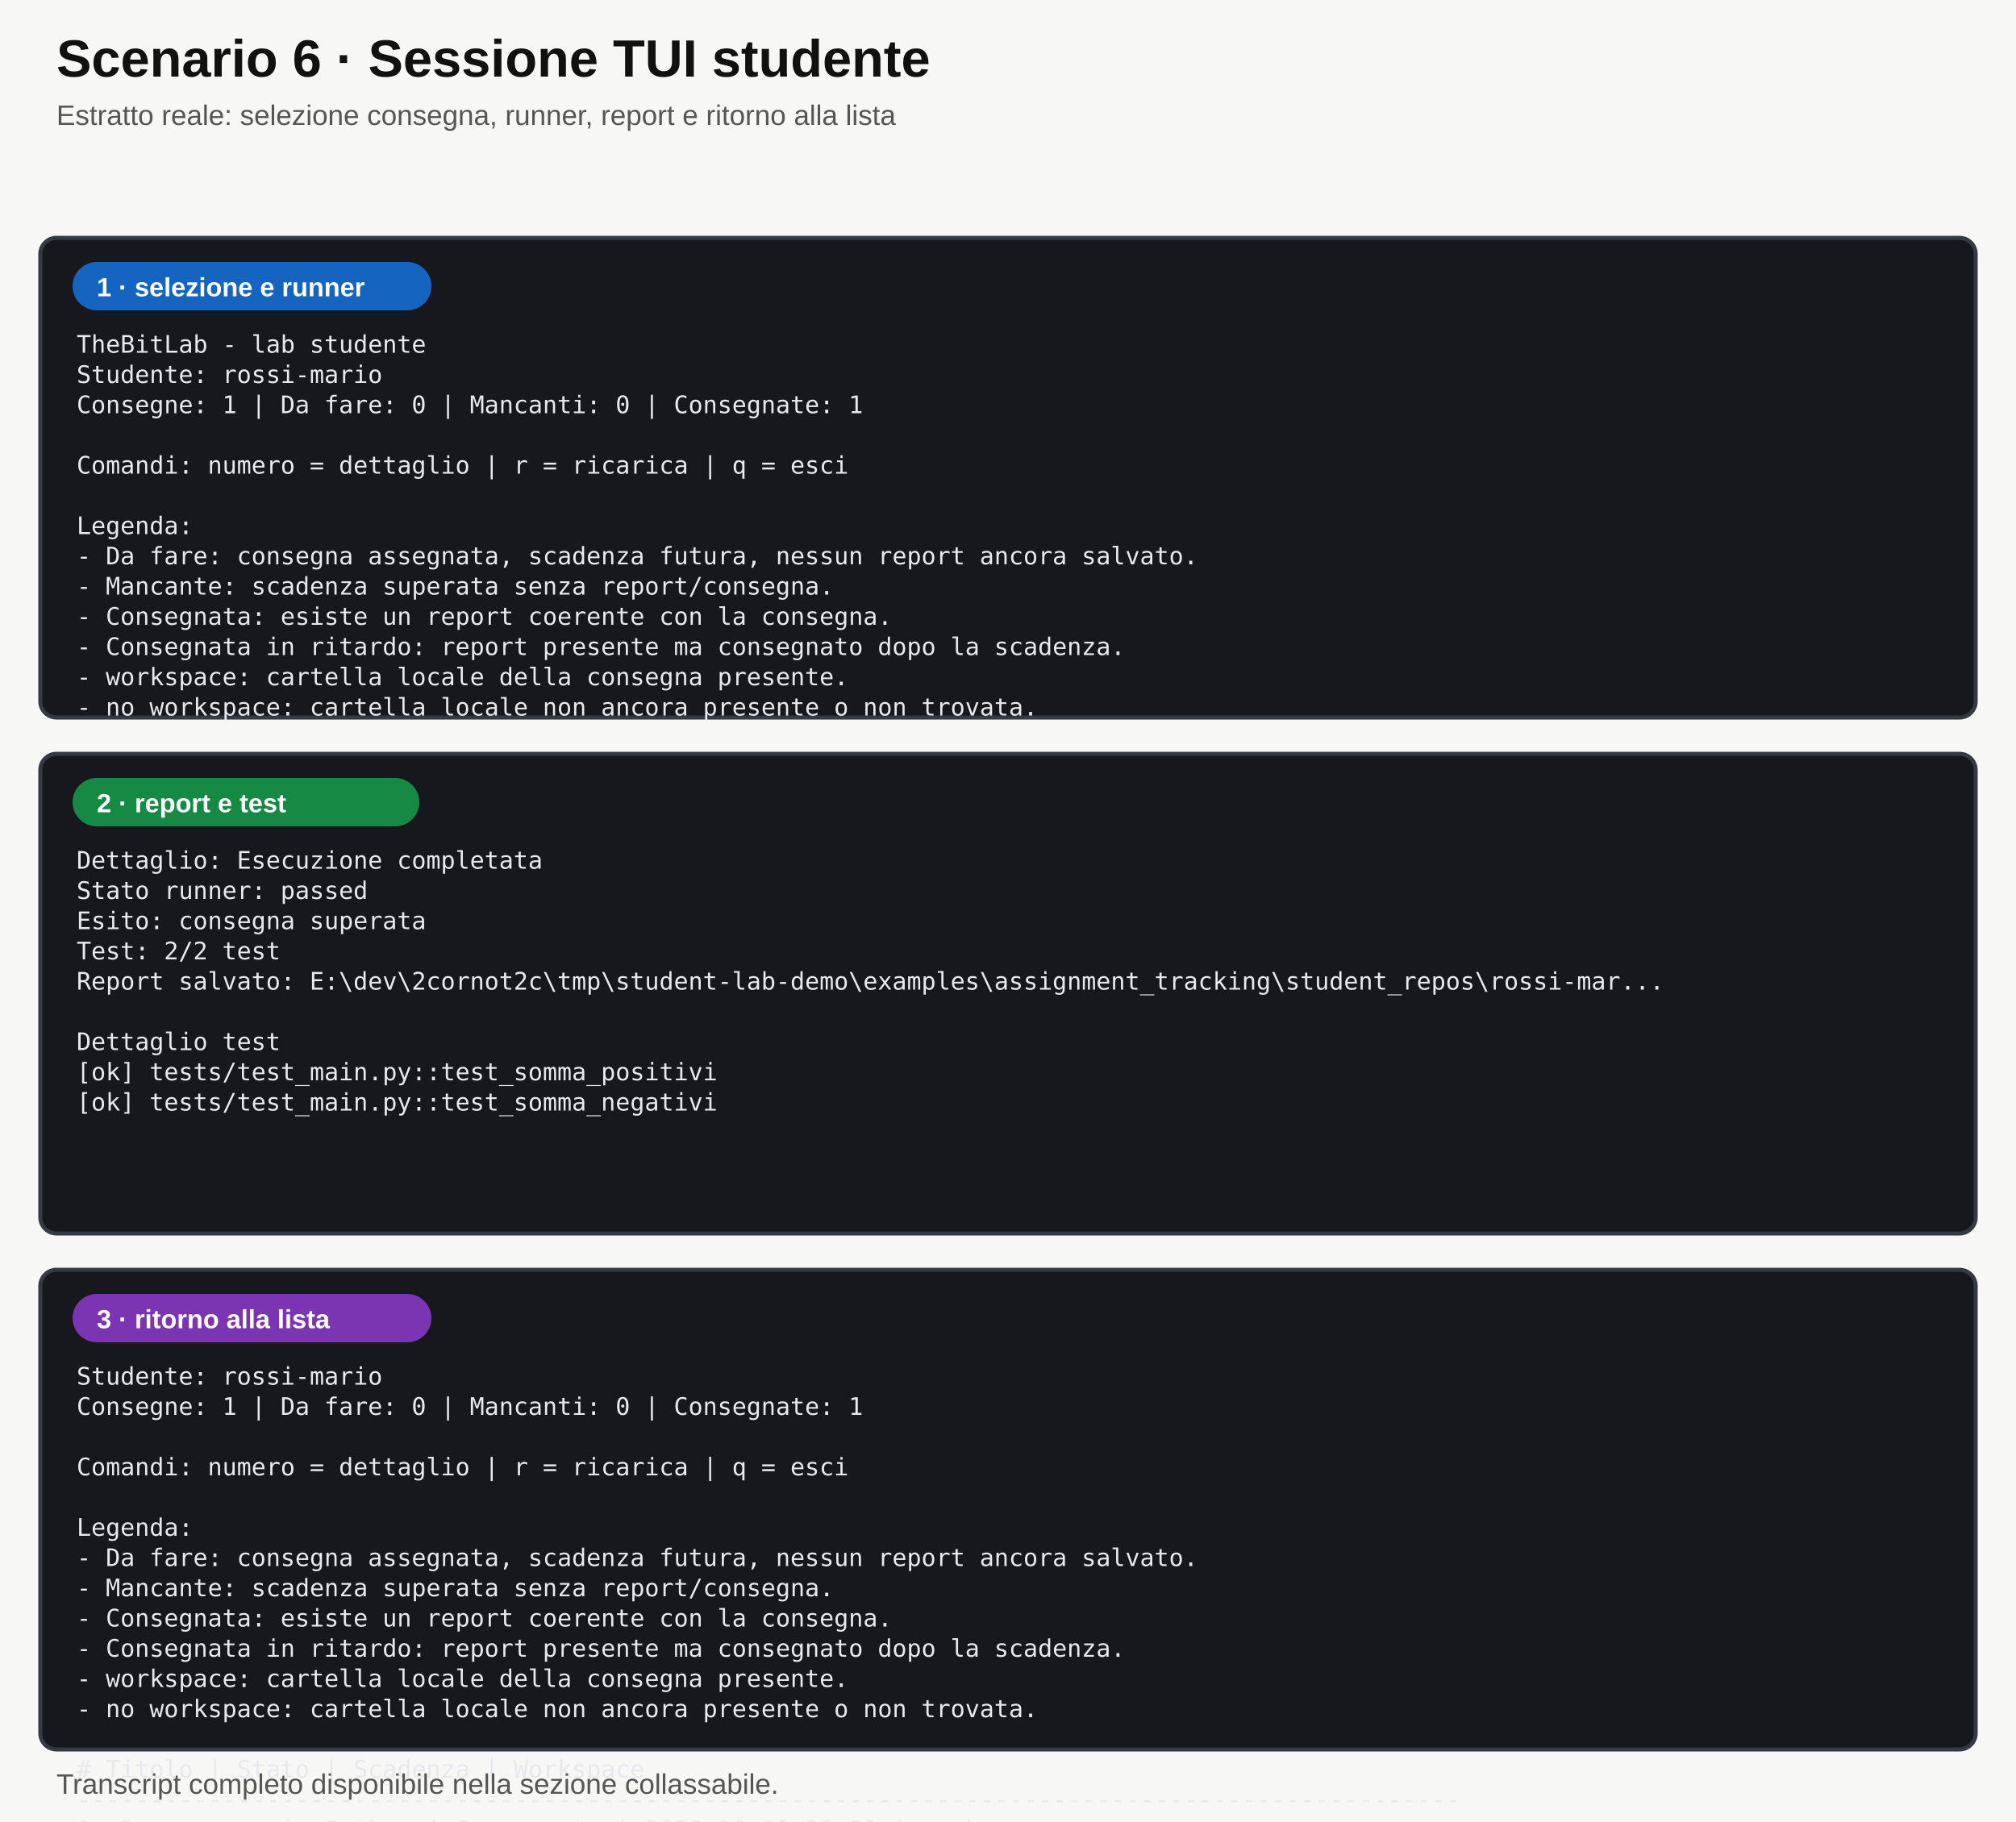
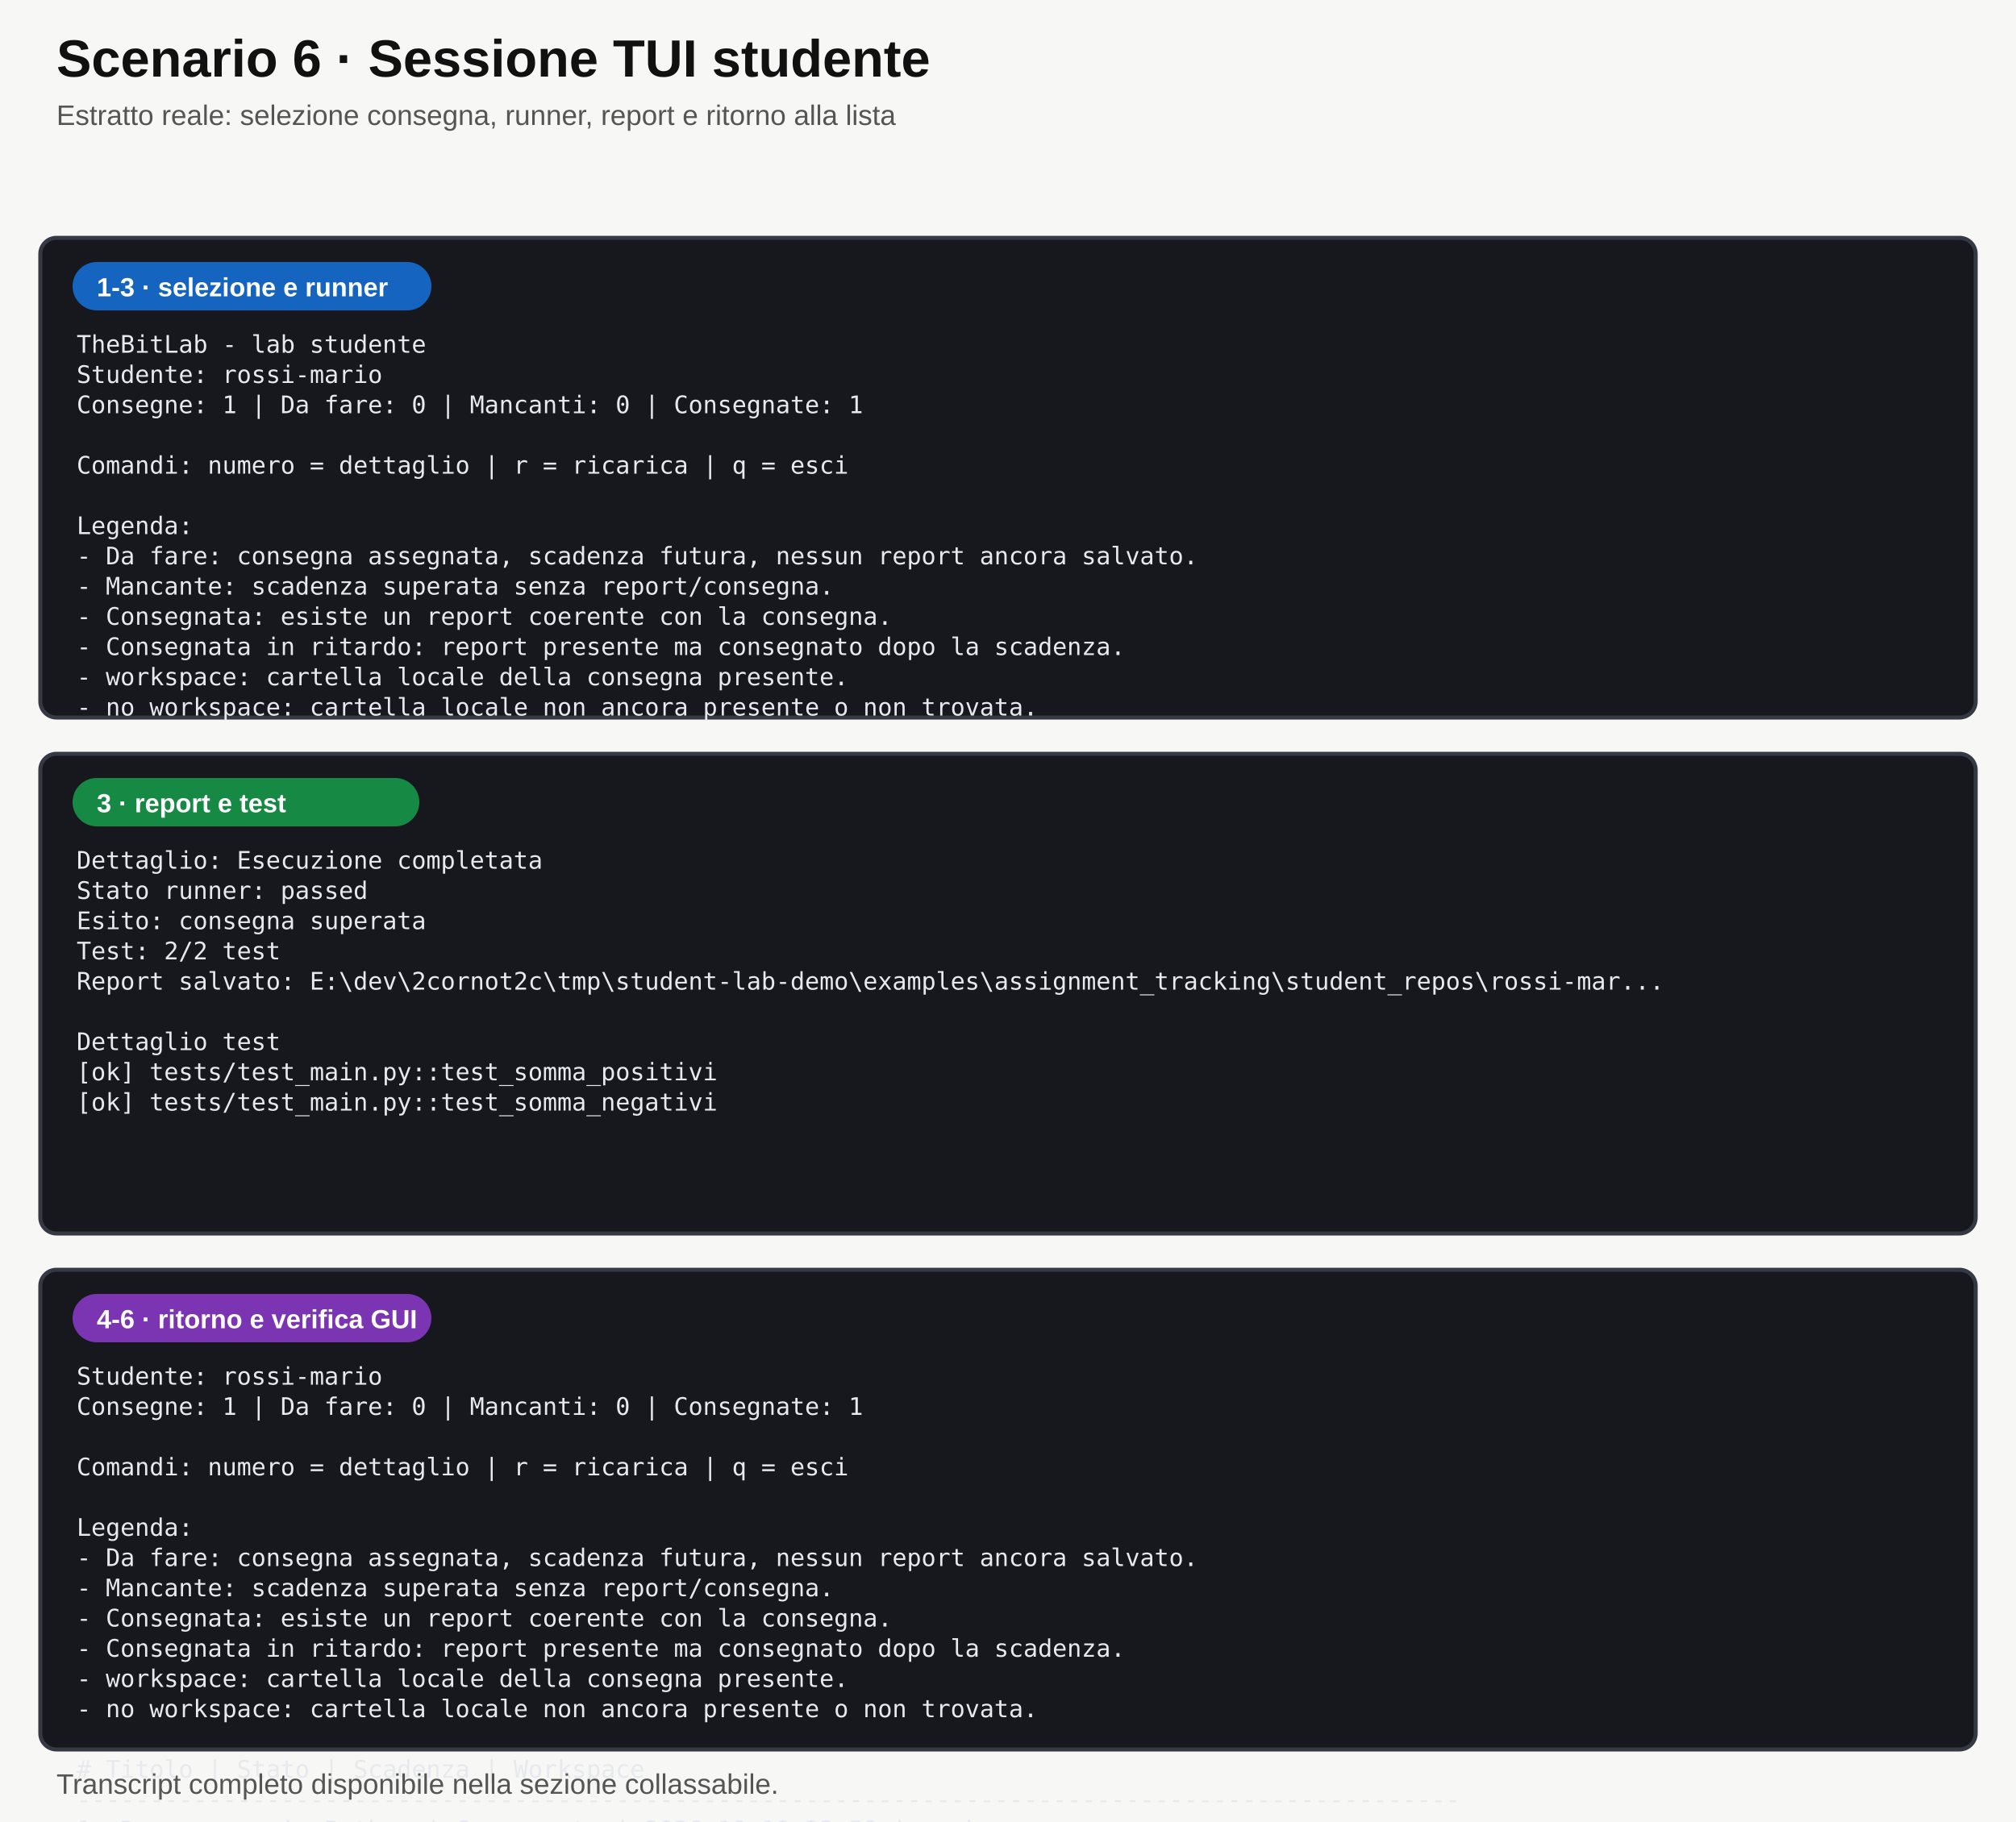
<svg xmlns="http://www.w3.org/2000/svg" width="1000" height="904" viewBox="0 0 1000 904">
  <style>.page{fill:#f7f7f5}.title{font:700 26px Arial,sans-serif;fill:#111}.subtitle{font:14px Arial,sans-serif;fill:#555}.terminal{fill:#16181d;stroke:#343943;stroke-width:2}.terminal-text{font:12px 'Cascadia Mono','Consolas',monospace;fill:#e7e9ee;white-space:pre}.label{font:700 13px Arial,sans-serif;fill:#fff}.blue{fill:#1464c0}.green{fill:#168a45}.purple{fill:#7b35b2}</style>
  <rect class="page" width="100%" height="100%" />
  <text x="28" y="38" class="title">Scenario 6 · Sessione TUI studente</text>
  <text x="28" y="62" class="subtitle">Estratto reale: selezione consegna, runner, report e ritorno alla lista</text>
  <rect x="20" y="118" width="960" height="238" rx="8" class="terminal" />
  <rect x="36" y="130" width="178" height="24" rx="12" class="blue" />
-   <text x="48" y="147" class="label">1 · selezione e runner</text>
+   <text x="48" y="147" class="label">1-3 · selezione e runner</text>
  <text x="38" y="175" class="terminal-text">TheBitLab - lab studente</text>
  <text x="38" y="190" class="terminal-text">Studente: rossi-mario</text>
  <text x="38" y="205" class="terminal-text">Consegne: 1 | Da fare: 0 | Mancanti: 0 | Consegnate: 1</text>
  <text x="38" y="220" class="terminal-text" />
  <text x="38" y="235" class="terminal-text">Comandi: numero = dettaglio | r = ricarica | q = esci</text>
  <text x="38" y="250" class="terminal-text" />
  <text x="38" y="265" class="terminal-text">Legenda:</text>
  <text x="38" y="280" class="terminal-text">- Da fare: consegna assegnata, scadenza futura, nessun report ancora salvato.</text>
  <text x="38" y="295" class="terminal-text">- Mancante: scadenza superata senza report/consegna.</text>
  <text x="38" y="310" class="terminal-text">- Consegnata: esiste un report coerente con la consegna.</text>
  <text x="38" y="325" class="terminal-text">- Consegnata in ritardo: report presente ma consegnato dopo la scadenza.</text>
  <text x="38" y="340" class="terminal-text">- workspace: cartella locale della consegna presente.</text>
  <text x="38" y="355" class="terminal-text">- no workspace: cartella locale non ancora presente o non trovata.</text>
  <text x="38" y="370" class="terminal-text" />
  <text x="38" y="385" class="terminal-text"> #  Titolo                             | Stato                  | Scadenza         | Workspace</text>
  <text x="38" y="400" class="terminal-text">-----------------------------------------------------------------------------------------------</text>
  <text x="38" y="415" class="terminal-text"> 1. Demo somma in Python               | Consegnata             | 2026-10-19 23:59 | workspace</text>
  <text x="38" y="430" class="terminal-text" />
  <rect x="20" y="374" width="960" height="238" rx="8" class="terminal" />
  <rect x="36" y="386" width="172" height="24" rx="12" class="green" />
-   <text x="48" y="403" class="label">2 · report e test</text>
+   <text x="48" y="403" class="label">3 · report e test</text>
  <text x="38" y="431" class="terminal-text">Dettaglio: Esecuzione completata</text>
  <text x="38" y="446" class="terminal-text">Stato runner:      passed</text>
  <text x="38" y="461" class="terminal-text">Esito:             consegna superata</text>
  <text x="38" y="476" class="terminal-text">Test:              2/2 test</text>
  <text x="38" y="491" class="terminal-text">Report salvato:    E:\dev\2cornot2c\tmp\student-lab-demo\examples\assignment_tracking\student_repos\rossi-mar...</text>
  <text x="38" y="506" class="terminal-text" />
  <text x="38" y="521" class="terminal-text">Dettaglio test</text>
  <text x="38" y="536" class="terminal-text">  [ok] tests/test_main.py::test_somma_positivi</text>
  <text x="38" y="551" class="terminal-text">  [ok] tests/test_main.py::test_somma_negativi</text>
  <text x="38" y="566" class="terminal-text" />
  <rect x="20" y="630" width="960" height="238" rx="8" class="terminal" />
  <rect x="36" y="642" width="178" height="24" rx="12" class="purple" />
-   <text x="48" y="659" class="label">3 · ritorno alla lista</text>
+   <text x="48" y="659" class="label">4-6 · ritorno e verifica GUI</text>
  <text x="38" y="687" class="terminal-text">Studente: rossi-mario</text>
  <text x="38" y="702" class="terminal-text">Consegne: 1 | Da fare: 0 | Mancanti: 0 | Consegnate: 1</text>
  <text x="38" y="717" class="terminal-text" />
  <text x="38" y="732" class="terminal-text">Comandi: numero = dettaglio | r = ricarica | q = esci</text>
  <text x="38" y="747" class="terminal-text" />
  <text x="38" y="762" class="terminal-text">Legenda:</text>
  <text x="38" y="777" class="terminal-text">- Da fare: consegna assegnata, scadenza futura, nessun report ancora salvato.</text>
  <text x="38" y="792" class="terminal-text">- Mancante: scadenza superata senza report/consegna.</text>
  <text x="38" y="807" class="terminal-text">- Consegnata: esiste un report coerente con la consegna.</text>
  <text x="38" y="822" class="terminal-text">- Consegnata in ritardo: report presente ma consegnato dopo la scadenza.</text>
  <text x="38" y="837" class="terminal-text">- workspace: cartella locale della consegna presente.</text>
  <text x="38" y="852" class="terminal-text">- no workspace: cartella locale non ancora presente o non trovata.</text>
  <text x="38" y="867" class="terminal-text" />
  <text x="38" y="882" class="terminal-text"> #  Titolo                             | Stato                  | Scadenza         | Workspace</text>
  <text x="38" y="897" class="terminal-text">-----------------------------------------------------------------------------------------------</text>
  <text x="38" y="912" class="terminal-text"> 1. Demo somma in Python               | Consegnata             | 2026-10-19 23:59 | workspace</text>
  <text x="38" y="927" class="terminal-text" />
  <text x="38" y="942" class="terminal-text">Scelta: </text>
  <text x="28" y="890" class="subtitle">Transcript completo disponibile nella sezione collassabile.</text>
</svg>
